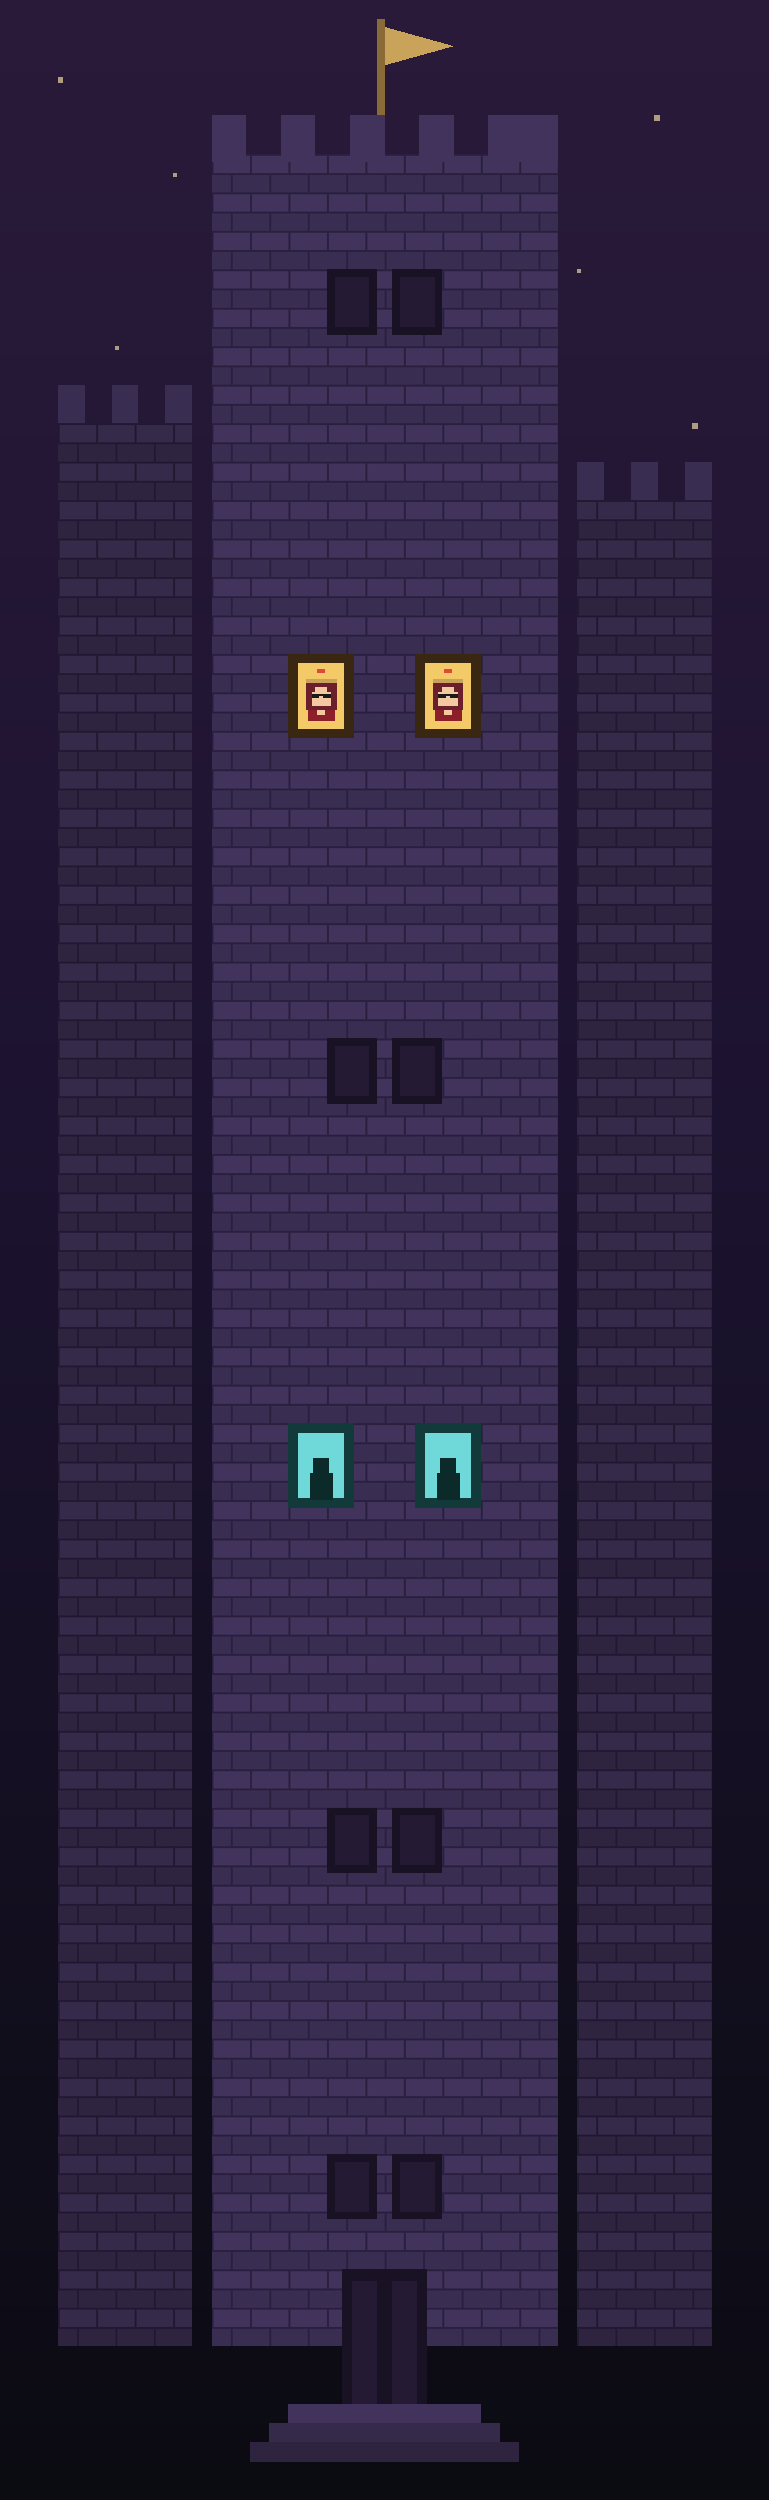
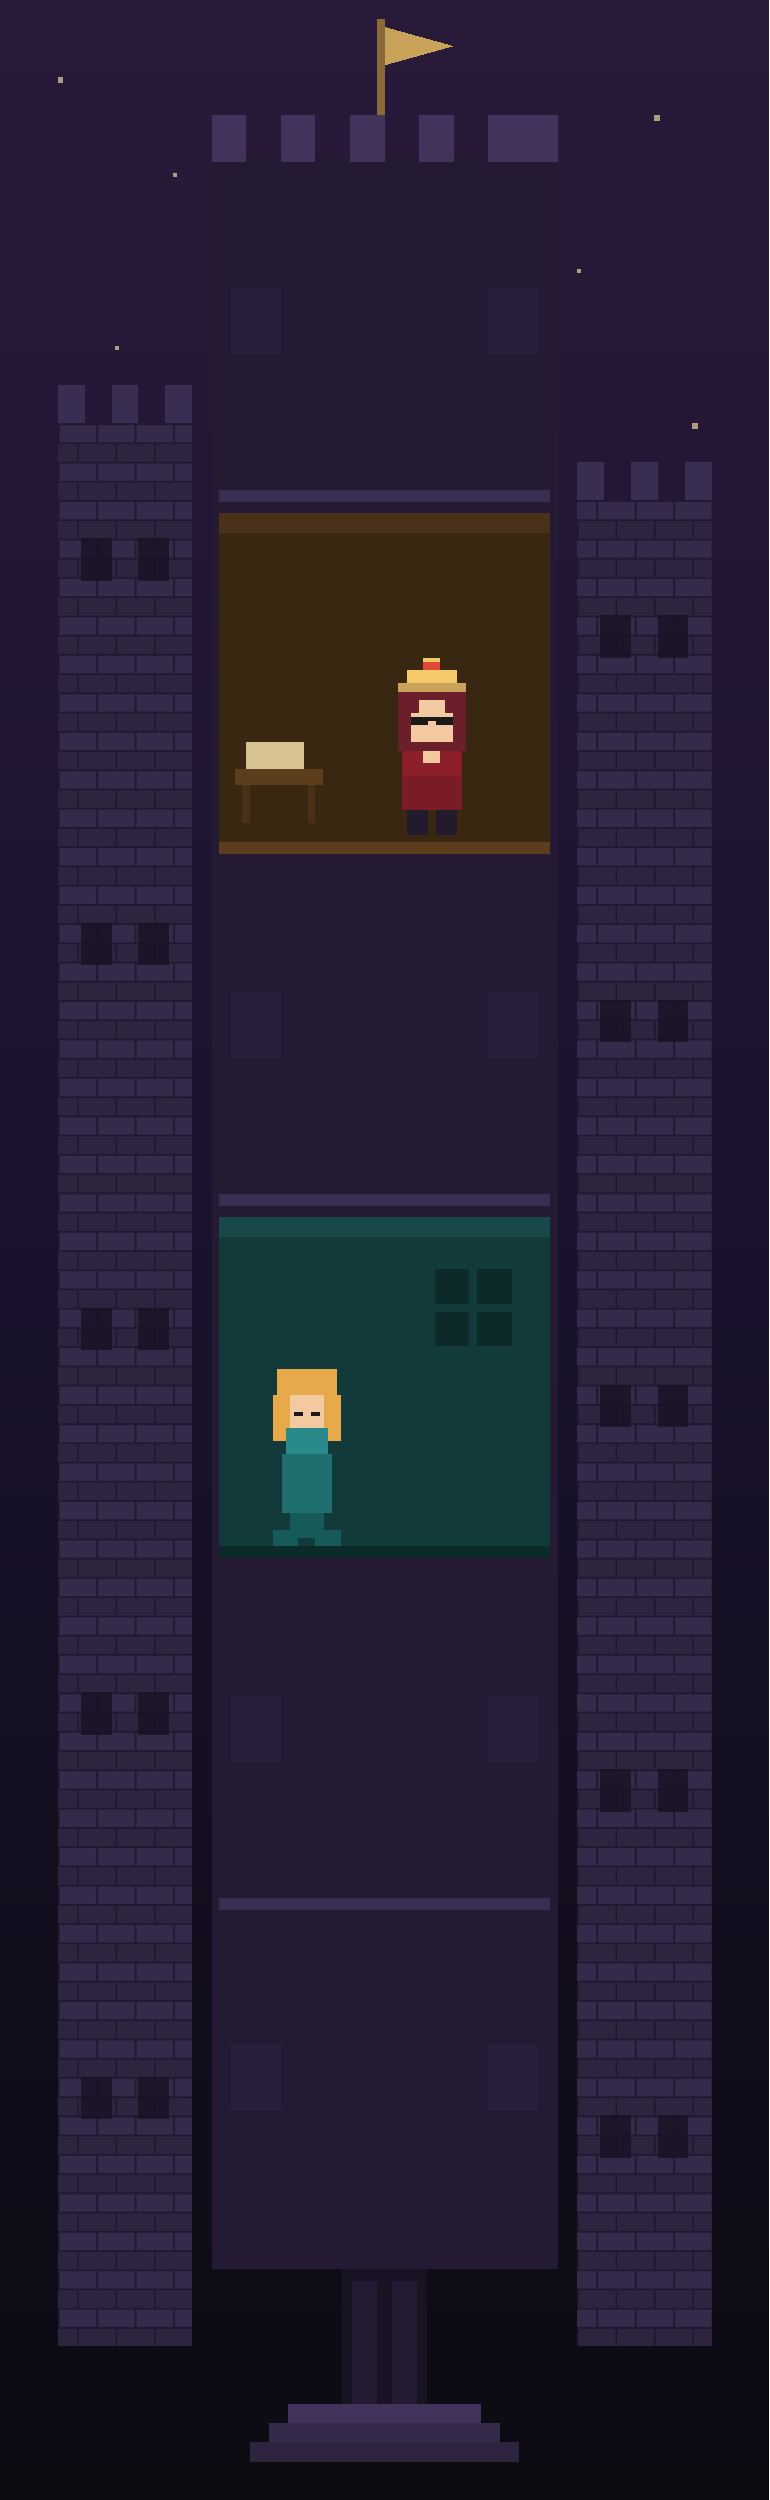
<svg xmlns="http://www.w3.org/2000/svg" viewBox="0 0 400 1300" shape-rendering="crispEdges">
  <defs>
    <linearGradient id="dusk" x1="0" y1="0" x2="0" y2="1">
      <stop offset="0%" stop-color="#2a1a3a" />
      <stop offset="45%" stop-color="#1c1330" />
      <stop offset="100%" stop-color="#0b0b12" />
    </linearGradient>
    <pattern id="brick" width="20" height="20" patternUnits="userSpaceOnUse">
      <rect width="20" height="20" fill="#2e2440" />
      <rect width="20" height="10" fill="#352a49" />
      <rect x="0" y="0" width="20" height="1" fill="#221a33" />
      <rect x="0" y="10" width="20" height="1" fill="#221a33" />
      <rect x="10" y="0" width="1" height="10" fill="#221a33" />
      <rect x="0" y="10" width="1" height="10" fill="#221a33" />
    </pattern>
-     <pattern id="brickTower" width="20" height="20" patternUnits="userSpaceOnUse">
-       <rect width="20" height="20" fill="#3a2d52" />
-       <rect width="20" height="10" fill="#41335c" />
-       <rect x="0" y="0" width="20" height="1" fill="#2a2140" />
-       <rect x="0" y="10" width="20" height="1" fill="#2a2140" />
-       <rect x="10" y="0" width="1" height="10" fill="#2a2140" />
-       <rect x="0" y="10" width="1" height="10" fill="#2a2140" />
-     </pattern>
    <g id="char-binggraeus">
      <rect x="6" y="0" width="4" height="3" fill="#f4c968" />
      <rect x="2" y="3" width="12" height="3" fill="#f4c968" />
      <rect x="6" y="1" width="4" height="2" fill="#e0483c" />
      <rect x="0" y="6" width="16" height="2" fill="#c9a35a" />
      <rect x="0" y="8" width="16" height="14" fill="#6b1f2a" />
      <rect x="3" y="10" width="10" height="10" fill="#f2c9a0" />
      <rect x="2" y="8" width="3" height="5" fill="#6b1f2a" />
      <rect x="11" y="8" width="3" height="5" fill="#6b1f2a" />
      <rect x="3" y="14" width="4" height="2" fill="#1a1a1a" />
      <rect x="9" y="14" width="4" height="2" fill="#1a1a1a" />
      <rect x="7" y="14" width="2" height="1" fill="#1a1a1a" />
      <rect x="1" y="22" width="14" height="6" fill="#8c1f2a" />
      <rect x="6" y="22" width="4" height="3" fill="#f2c9a0" />
+       <rect x="1" y="28" width="14" height="8" fill="#7a1c26" />
+       <rect x="2" y="36" width="5" height="6" fill="#241a2e" />
+       <rect x="9" y="36" width="5" height="6" fill="#241a2e" />
+     </g>
+     <g id="char-mermaid">
+       <rect x="1" y="0" width="14" height="6" fill="#e8a94a" />
+       <rect x="0" y="6" width="4" height="11" fill="#e8a94a" />
+       <rect x="12" y="6" width="4" height="11" fill="#e8a94a" />
+       <rect x="4" y="6" width="8" height="8" fill="#f2c9a0" />
+       <rect x="5" y="10" width="2" height="1" fill="#1a1a1a" />
+       <rect x="9" y="10" width="2" height="1" fill="#1a1a1a" />
+       <rect x="3" y="14" width="10" height="6" fill="#2a8a8a" />
+       <rect x="2" y="20" width="12" height="14" fill="#1f6f6f" />
+       <rect x="4" y="34" width="8" height="6" fill="#175a5a" />
+       <rect x="0" y="38" width="6" height="4" fill="#175a5a" />
+       <rect x="10" y="38" width="6" height="4" fill="#175a5a" />
    </g>
  </defs>
  <rect x="0" y="0" width="400" height="1300" fill="url(#dusk)" />
  <g fill="#e8d4a0" opacity="0.7">
    <rect x="30" y="40" width="3" height="3" />
    <rect x="90" y="90" width="2" height="2" />
    <rect x="340" y="60" width="3" height="3" />
    <rect x="300" y="140" width="2" height="2" />
    <rect x="60" y="180" width="2" height="2" />
    <rect x="360" y="220" width="3" height="3" />
  </g>
  <g>
    <rect x="30" y="220" width="70" height="1000" fill="url(#brick)" />
    <g fill="#3a2d52">
      <rect x="30" y="200" width="14" height="20" />
      <rect x="58" y="200" width="14" height="20" />
      <rect x="86" y="200" width="14" height="20" />
    </g>
+     <g fill="#191225" opacity="0.85">
+       <rect x="42" y="280" width="16" height="22" />
+       <rect x="72" y="280" width="16" height="22" />
+       <rect x="42" y="480" width="16" height="22" />
+       <rect x="72" y="480" width="16" height="22" />
+       <rect x="42" y="680" width="16" height="22" />
+       <rect x="72" y="680" width="16" height="22" />
+       <rect x="42" y="880" width="16" height="22" />
+       <rect x="72" y="880" width="16" height="22" />
+       <rect x="42" y="1080" width="16" height="22" />
+       <rect x="72" y="1080" width="16" height="22" />
+     </g>
  </g>
  <g>
    <rect x="300" y="260" width="70" height="960" fill="url(#brick)" />
    <g fill="#3a2d52">
      <rect x="300" y="240" width="14" height="20" />
      <rect x="328" y="240" width="14" height="20" />
      <rect x="356" y="240" width="14" height="20" />
    </g>
+     <g fill="#191225" opacity="0.85">
+       <rect x="312" y="320" width="16" height="22" />
+       <rect x="342" y="320" width="16" height="22" />
+       <rect x="312" y="520" width="16" height="22" />
+       <rect x="342" y="520" width="16" height="22" />
+       <rect x="312" y="720" width="16" height="22" />
+       <rect x="342" y="720" width="16" height="22" />
+       <rect x="312" y="920" width="16" height="22" />
+       <rect x="342" y="920" width="16" height="22" />
+       <rect x="312" y="1100" width="16" height="22" />
+       <rect x="342" y="1100" width="16" height="22" />
+     </g>
  </g>
-   <rect x="110" y="80" width="180" height="1140" fill="url(#brickTower)" />
+   <rect x="110" y="80" width="180" height="1100" fill="#241a33" />
  <g fill="#41335c">
    <rect x="110" y="60" width="18" height="24" />
    <rect x="146" y="60" width="18" height="24" />
    <rect x="182" y="60" width="18" height="24" />
    <rect x="218" y="60" width="18" height="24" />
    <rect x="254" y="60" width="18" height="24" />
    <rect x="272" y="60" width="18" height="24" />
  </g>
  <rect x="196" y="10" width="4" height="50" fill="#8a6a37" />
  <path d="M200 14 L236 24 L200 34 Z" fill="#c9a35a" />
  <g class="pixel-window" data-floor="vacant">
-     <rect x="170" y="140" width="26" height="34" fill="#191225" />
-     <rect x="174" y="144" width="18" height="26" fill="#241a33" />
-     <rect x="204" y="140" width="26" height="34" fill="#191225" />
-     <rect x="208" y="144" width="18" height="26" fill="#241a33" />
+     <rect x="114" y="84" width="172" height="177" fill="#241a33" />
+     <rect x="120" y="150" width="26" height="34" fill="#2e2244" opacity="0.6" />
+     <rect x="254" y="150" width="26" height="34" fill="#2e2244" opacity="0.6" />
+     <rect x="114" y="255" width="172" height="6" fill="#3a2d52" />
  </g>
  <g class="pixel-window" data-floor="binggrae" data-slot="floor-binggrae">
-     <rect x="150" y="340" width="34" height="44" fill="#3a2712" />
-     <rect x="155" y="345" width="24" height="34" fill="#f4c968" />
-     <rect x="216" y="340" width="34" height="44" fill="#3a2712" />
-     <rect x="221" y="345" width="24" height="34" fill="#f4c968" />
-     <use href="#char-binggraeus" x="159" y="347" />
-     <use href="#char-binggraeus" x="225" y="347" />
+     <rect x="114" y="267" width="172" height="177" fill="#3a2712" />
+     <rect x="114" y="267" width="172" height="10" fill="#4a3218" />
+     <rect x="122" y="400" width="46" height="8" fill="#5c3d1c" />
+     <rect x="126" y="408" width="4" height="20" fill="#4a3018" />
+     <rect x="160" y="408" width="4" height="20" fill="#4a3018" />
+     <rect x="128" y="386" width="30" height="14" fill="#e8d4a0" opacity="0.9" />
+     <use href="#char-binggraeus" transform="translate(207,342) scale(2.2)" />
+     <rect x="114" y="438" width="172" height="6" fill="#5c3d1c" />
  </g>
  <g class="pixel-window" data-floor="vacant">
-     <rect x="170" y="540" width="26" height="34" fill="#191225" />
-     <rect x="174" y="544" width="18" height="26" fill="#241a33" />
-     <rect x="204" y="540" width="26" height="34" fill="#191225" />
-     <rect x="208" y="544" width="18" height="26" fill="#241a33" />
+     <rect x="114" y="450" width="172" height="177" fill="#241a33" />
+     <rect x="120" y="516" width="26" height="34" fill="#2e2244" opacity="0.6" />
+     <rect x="254" y="516" width="26" height="34" fill="#2e2244" opacity="0.6" />
+     <rect x="114" y="621" width="172" height="6" fill="#3a2d52" />
  </g>
  <g class="pixel-window" data-floor="mermaid" data-slot="floor-mermaid">
-     <rect x="150" y="740" width="34" height="44" fill="#123a3a" />
-     <rect x="155" y="745" width="24" height="34" fill="#6fd8d8" />
-     <rect x="216" y="740" width="34" height="44" fill="#123a3a" />
-     <rect x="221" y="745" width="24" height="34" fill="#6fd8d8" />
+     <rect x="114" y="633" width="172" height="177" fill="#123a3a" />
+     <rect x="114" y="633" width="172" height="10" fill="#184848" />
    <g fill="#0d2a2a">
-       <rect x="163" y="758" width="8" height="8" />
-       <rect x="161" y="766" width="12" height="14" />
-       <rect x="229" y="758" width="8" height="8" />
-       <rect x="227" y="766" width="12" height="14" />
+       <rect x="226" y="660" width="18" height="18" />
+       <rect x="248" y="660" width="18" height="18" />
+       <rect x="226" y="682" width="18" height="18" />
+       <rect x="248" y="682" width="18" height="18" />
    </g>
+     <use href="#char-mermaid" transform="translate(142,712) scale(2.2)" />
+     <rect x="114" y="804" width="172" height="6" fill="#0d2a2a" />
  </g>
  <g class="pixel-window" data-floor="vacant">
-     <rect x="170" y="940" width="26" height="34" fill="#191225" />
-     <rect x="174" y="944" width="18" height="26" fill="#241a33" />
-     <rect x="204" y="940" width="26" height="34" fill="#191225" />
-     <rect x="208" y="944" width="18" height="26" fill="#241a33" />
+     <rect x="114" y="816" width="172" height="177" fill="#241a33" />
+     <rect x="120" y="882" width="26" height="34" fill="#2e2244" opacity="0.6" />
+     <rect x="254" y="882" width="26" height="34" fill="#2e2244" opacity="0.6" />
+     <rect x="114" y="987" width="172" height="6" fill="#3a2d52" />
  </g>
  <g class="pixel-window" data-floor="vacant">
-     <rect x="170" y="1120" width="26" height="34" fill="#191225" />
-     <rect x="174" y="1124" width="18" height="26" fill="#241a33" />
-     <rect x="204" y="1120" width="26" height="34" fill="#191225" />
-     <rect x="208" y="1124" width="18" height="26" fill="#241a33" />
+     <rect x="114" y="999" width="172" height="175" fill="#241a33" />
+     <rect x="120" y="1063" width="26" height="34" fill="#2e2244" opacity="0.6" />
+     <rect x="254" y="1063" width="26" height="34" fill="#2e2244" opacity="0.6" />
  </g>
  <rect x="178" y="1180" width="44" height="70" fill="#191225" />
  <rect x="183" y="1186" width="34" height="64" fill="#241a33" />
  <rect x="196" y="1186" width="8" height="64" fill="#191225" />
  <rect x="150" y="1250" width="100" height="10" fill="#41335c" />
  <rect x="140" y="1260" width="120" height="10" fill="#352a49" />
  <rect x="130" y="1270" width="140" height="10" fill="#2e2440" />
  <rect x="0" y="1280" width="400" height="20" fill="#0b0b12" />
</svg>
